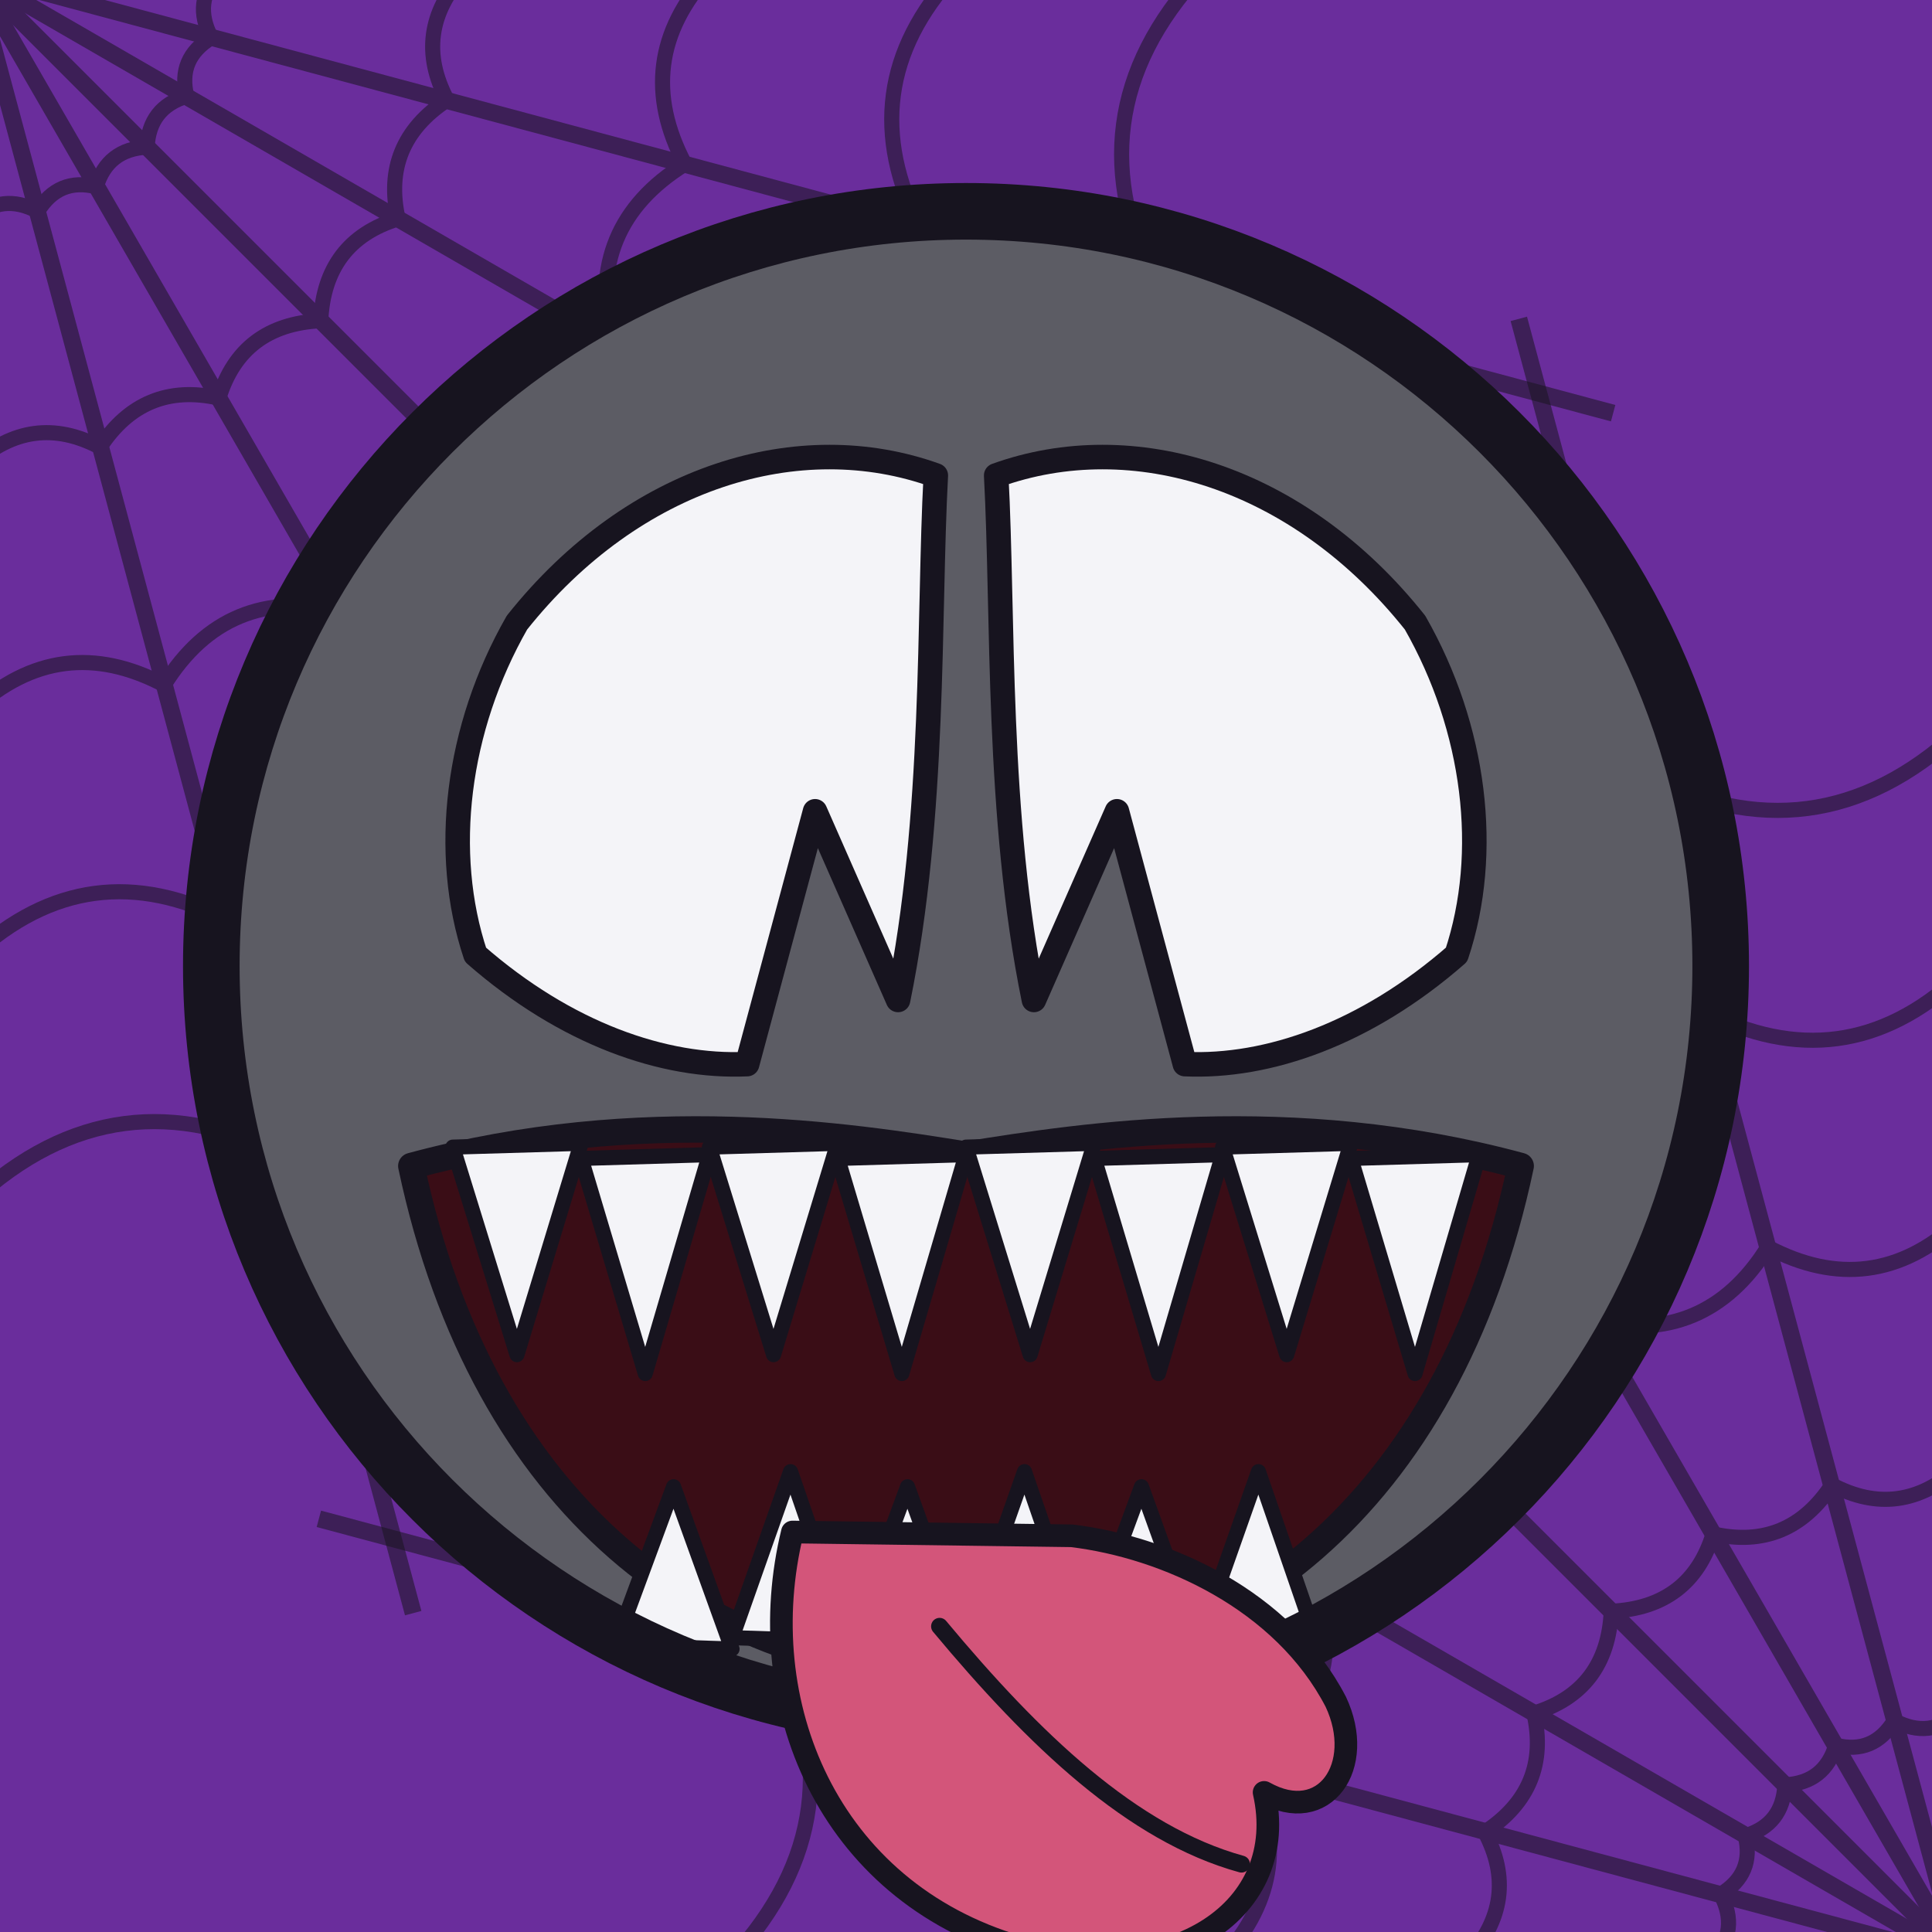
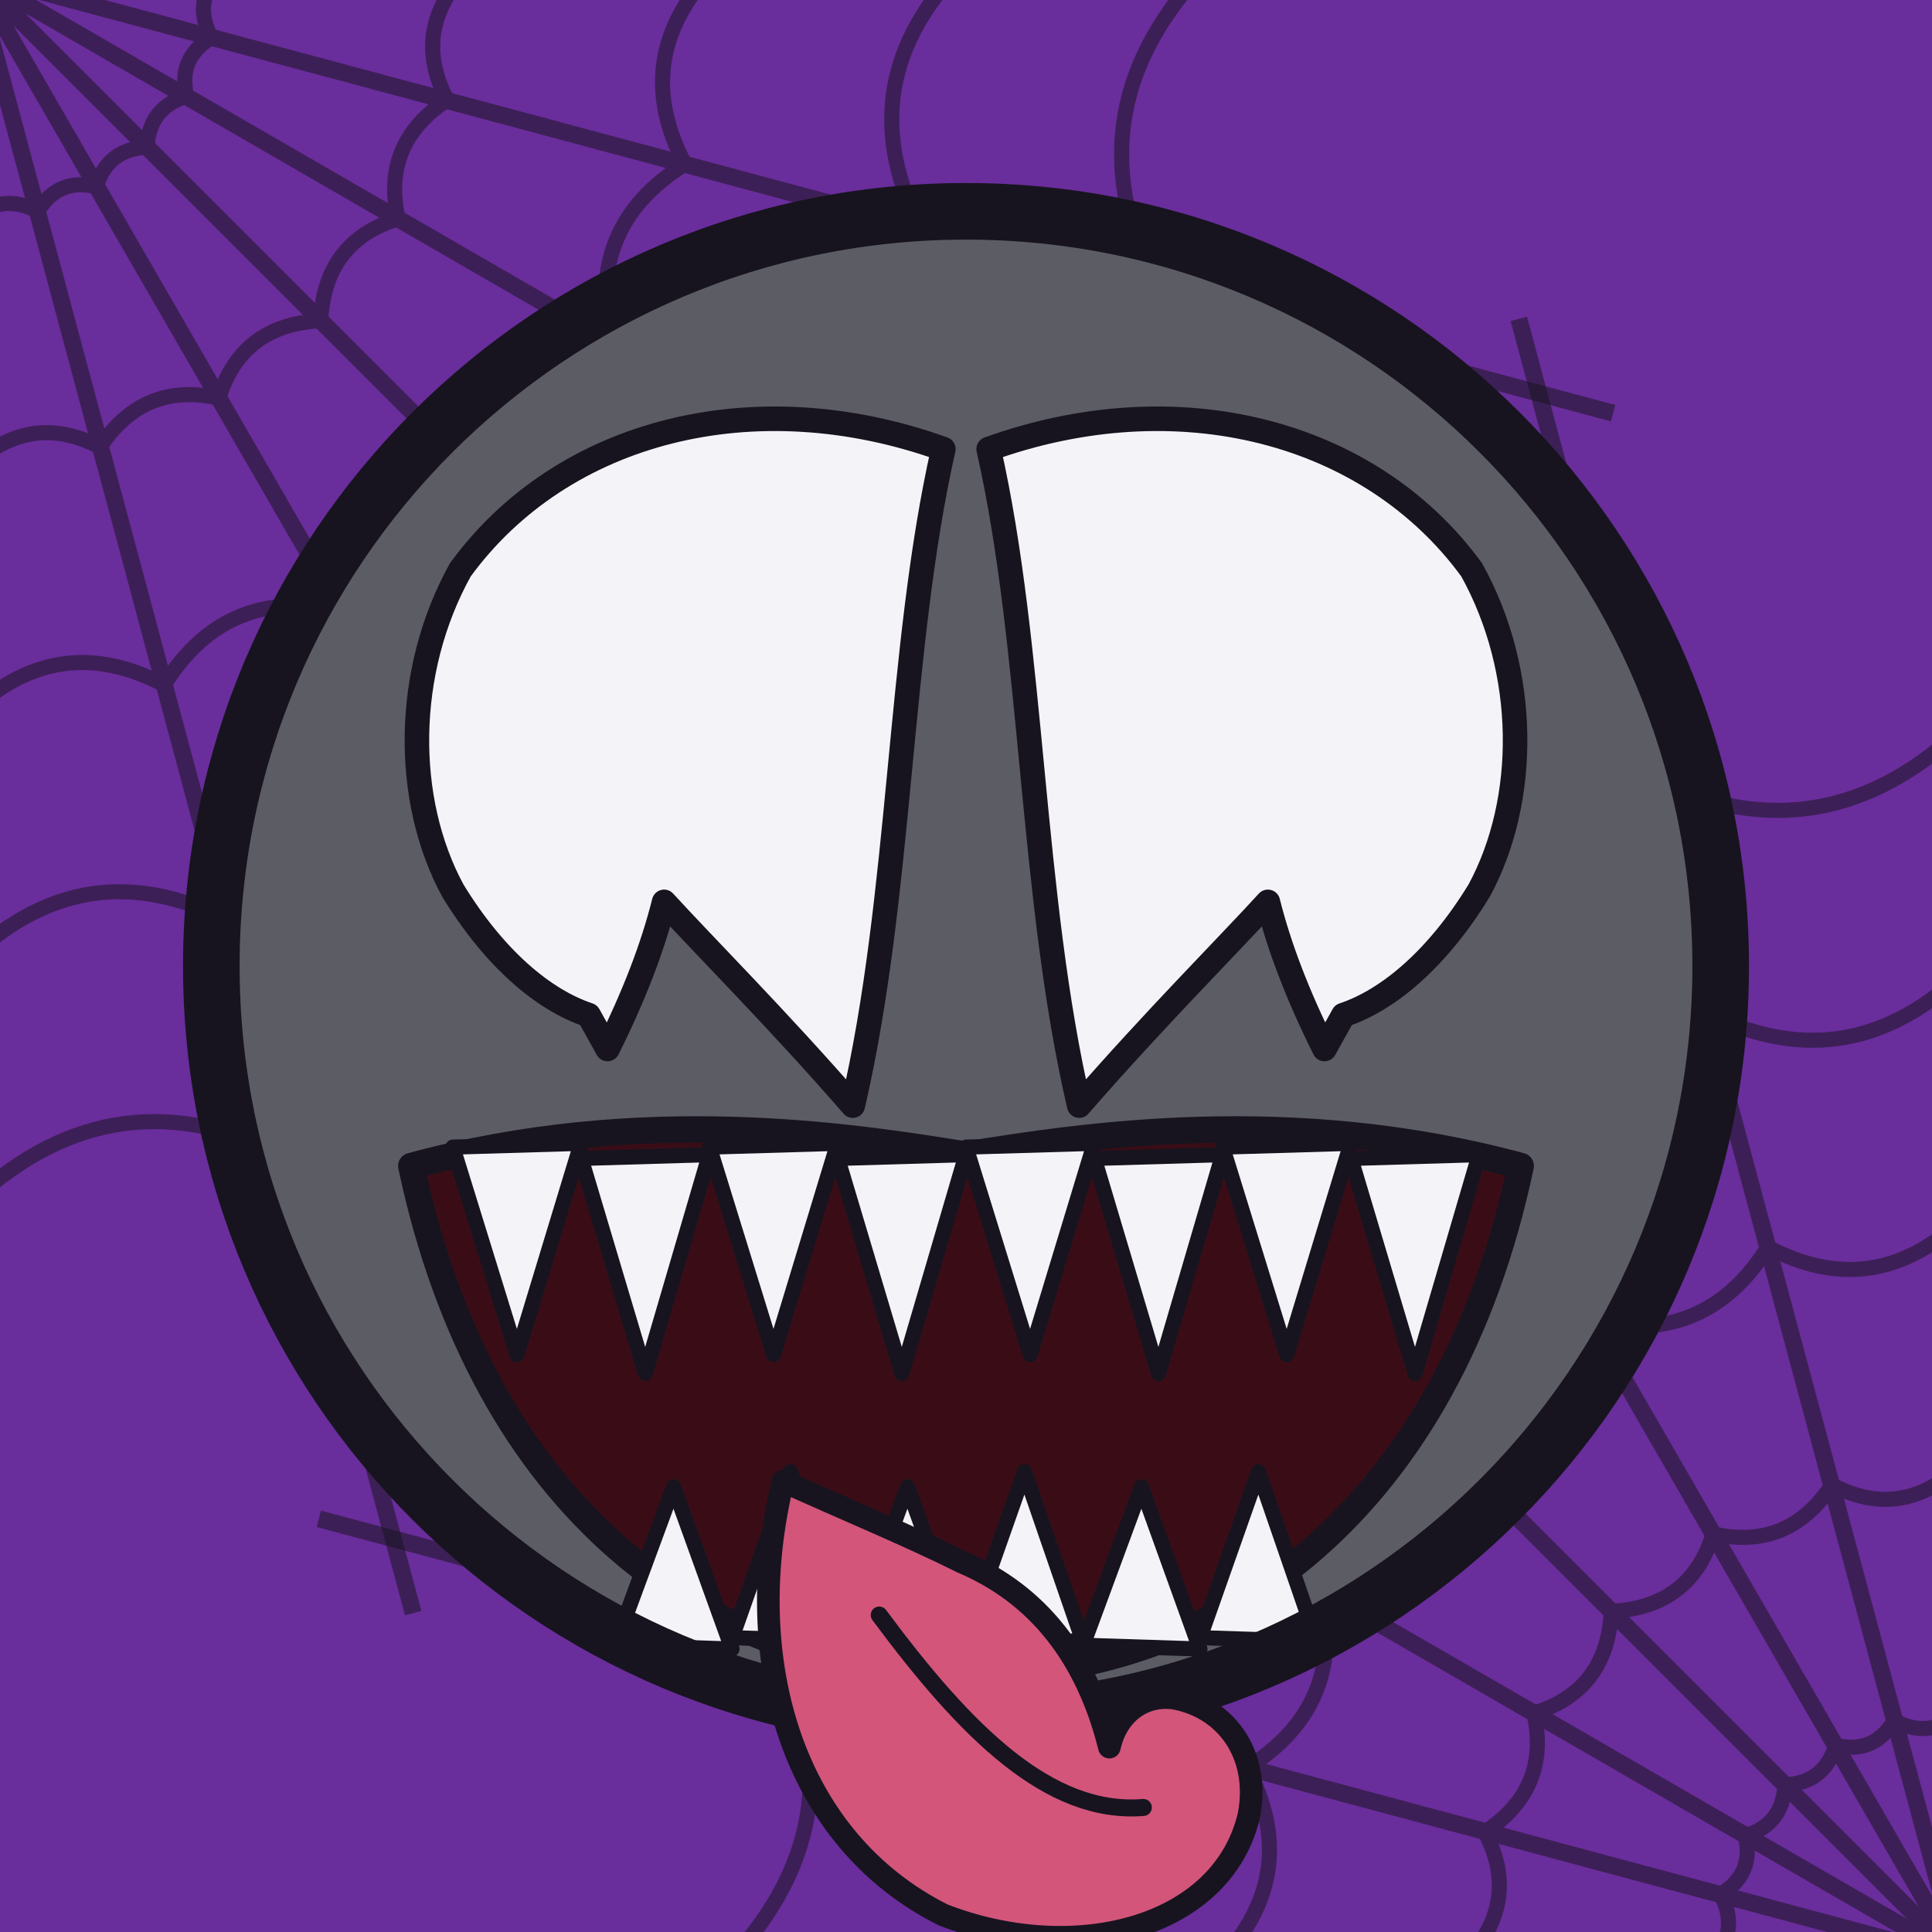
<svg xmlns="http://www.w3.org/2000/svg" viewBox="0 0 1024 1024">
  <rect x="0" y="0" width="1024" height="1024" fill="#6a2d9c" />
  <g stroke="#17141f" fill="none" opacity="0.55">
    <line x1="-14" y1="-14" x2="886" y2="-14" stroke-width="9" />
    <line x1="-14" y1="-14" x2="855" y2="219" stroke-width="9" />
    <line x1="-14" y1="-14" x2="765" y2="436" stroke-width="9" />
    <line x1="-14" y1="-14" x2="622" y2="622" stroke-width="9" />
    <line x1="-14" y1="-14" x2="436" y2="765" stroke-width="9" />
    <line x1="-14" y1="-14" x2="219" y2="855" stroke-width="9" />
    <line x1="-14" y1="-14" x2="-14" y2="886" stroke-width="9" />
    <path d="M 116 -14 Q 102 1 112 20" stroke-width="8" />
    <path d="M 112 20 Q 94 31 99 51" stroke-width="8" />
    <path d="M 99 51 Q 79 57 78 78" stroke-width="8" />
    <path d="M 78 78 Q 57 79 51 99" stroke-width="8" />
    <path d="M 51 99 Q 31 94 20 112" stroke-width="8" />
    <path d="M 20 112 Q 1 102 -14 116" stroke-width="8" />
    <path d="M 246 -14 Q 218 17 237 53" stroke-width="8" />
    <path d="M 237 53 Q 202 76 211 116" stroke-width="8" />
    <path d="M 211 116 Q 172 128 170 170" stroke-width="8" />
    <path d="M 170 170 Q 128 172 116 211" stroke-width="8" />
    <path d="M 116 211 Q 76 202 53 237" stroke-width="8" />
    <path d="M 53 237 Q 17 218 -14 246" stroke-width="8" />
    <path d="M 376 -14 Q 334 32 363 87" stroke-width="8" />
    <path d="M 363 87 Q 310 120 324 181" stroke-width="8" />
    <path d="M 324 181 Q 264 200 262 262" stroke-width="8" />
    <path d="M 262 262 Q 200 264 181 324" stroke-width="8" />
    <path d="M 181 324 Q 120 310 87 363" stroke-width="8" />
    <path d="M 87 363 Q 32 334 -14 376" stroke-width="8" />
    <path d="M 506 -14 Q 450 47 488 121" stroke-width="8" />
    <path d="M 488 121 Q 418 165 436 246" stroke-width="8" />
    <path d="M 436 246 Q 357 271 354 354" stroke-width="8" />
    <path d="M 354 354 Q 271 357 246 436" stroke-width="8" />
    <path d="M 246 436 Q 165 418 121 488" stroke-width="8" />
    <path d="M 121 488 Q 47 450 -14 506" stroke-width="8" />
    <path d="M 636 -14 Q 566 62 614 154" stroke-width="8" />
    <path d="M 614 154 Q 526 210 549 311" stroke-width="8" />
    <path d="M 549 311 Q 450 342 446 446" stroke-width="8" />
    <path d="M 446 446 Q 342 450 311 549" stroke-width="8" />
    <path d="M 311 549 Q 210 526 154 614" stroke-width="8" />
    <path d="M 154 614 Q 62 566 -14 636" stroke-width="8" />
  </g>
  <g stroke="#17141f" fill="none" opacity="0.55">
    <line x1="1038" y1="1038" x2="138" y2="1038" stroke-width="9" />
    <line x1="1038" y1="1038" x2="169" y2="805" stroke-width="9" />
    <line x1="1038" y1="1038" x2="259" y2="588" stroke-width="9" />
    <line x1="1038" y1="1038" x2="402" y2="402" stroke-width="9" />
    <line x1="1038" y1="1038" x2="588" y2="259" stroke-width="9" />
    <line x1="1038" y1="1038" x2="805" y2="169" stroke-width="9" />
    <line x1="1038" y1="1038" x2="1038" y2="138" stroke-width="9" />
    <path d="M 908 1038 Q 922 1023 912 1004" stroke-width="8" />
    <path d="M 912 1004 Q 930 993 925 973" stroke-width="8" />
    <path d="M 925 973 Q 945 967 946 946" stroke-width="8" />
    <path d="M 946 946 Q 967 945 973 925" stroke-width="8" />
    <path d="M 973 925 Q 993 930 1004 912" stroke-width="8" />
    <path d="M 1004 912 Q 1023 922 1038 908" stroke-width="8" />
    <path d="M 778 1038 Q 806 1007 787 971" stroke-width="8" />
    <path d="M 787 971 Q 822 948 813 908" stroke-width="8" />
    <path d="M 813 908 Q 852 896 854 854" stroke-width="8" />
    <path d="M 854 854 Q 896 852 908 813" stroke-width="8" />
    <path d="M 908 813 Q 948 822 971 787" stroke-width="8" />
    <path d="M 971 787 Q 1007 806 1038 778" stroke-width="8" />
    <path d="M 648 1038 Q 690 992 661 937" stroke-width="8" />
    <path d="M 661 937 Q 714 904 700 843" stroke-width="8" />
    <path d="M 700 843 Q 760 824 762 762" stroke-width="8" />
    <path d="M 762 762 Q 824 760 843 700" stroke-width="8" />
    <path d="M 843 700 Q 904 714 937 661" stroke-width="8" />
    <path d="M 937 661 Q 992 690 1038 648" stroke-width="8" />
    <path d="M 518 1038 Q 574 977 536 903" stroke-width="8" />
    <path d="M 536 903 Q 606 859 588 778" stroke-width="8" />
    <path d="M 588 778 Q 667 753 670 670" stroke-width="8" />
    <path d="M 670 670 Q 753 667 778 588" stroke-width="8" />
    <path d="M 778 588 Q 859 606 903 536" stroke-width="8" />
    <path d="M 903 536 Q 977 574 1038 518" stroke-width="8" />
    <path d="M 388 1038 Q 458 962 410 870" stroke-width="8" />
    <path d="M 410 870 Q 498 814 475 713" stroke-width="8" />
    <path d="M 475 713 Q 574 682 578 578" stroke-width="8" />
    <path d="M 578 578 Q 682 574 713 475" stroke-width="8" />
    <path d="M 713 475 Q 814 498 870 410" stroke-width="8" />
    <path d="M 870 410 Q 962 458 1038 388" stroke-width="8" />
  </g>
  <clipPath id="face">
    <circle cx="512" cy="512" r="400" />
  </clipPath>
  <circle cx="512" cy="512" r="400" fill="#241e33" />
  <g clip-path="url(#face)" stroke-linejoin="round" stroke-linecap="round">
    <circle cx="512" cy="512" r="400" fill="#5c5c64" />
-     <path d="M 496 252 C 424 226, 336 252, 274 330 C 242 386, 234 452, 252 506 C 300 548, 352 566, 396 564 L 432 430 L 476 530 C 496 432, 492 326, 496 252 Z" fill="#f4f4f8" stroke="#17141f" stroke-width="13" />
-     <path d="M 528 252 C 600 226, 688 252, 750 330 C 782 386, 790 452, 772 506 C 724 548, 672 566, 628 564 L 592 430 L 548 530 C 528 432, 532 326, 528 252 Z" fill="#f4f4f8" stroke="#17141f" stroke-width="13" />
+     <path d="M 500 238 C 400 202, 298 228, 244 302 C 214 356, 214 424, 240 472 C 262 508, 288 530, 312 538 L 322 556 C 336 528, 346 502, 352 478 C 372 500, 412 540, 452 586 C 478 474, 476 344, 500 238 Z" fill="#f4f4f8" stroke="#17141f" stroke-width="13" />
+     <path d="M 524 238 C 624 202, 726 228, 780 302 C 810 356, 810 424, 784 472 C 762 508, 736 530, 712 538 L 702 556 C 688 528, 678 502, 672 478 C 652 500, 612 540, 572 586 C 546 474, 548 344, 524 238 Z" fill="#f4f4f8" stroke="#17141f" stroke-width="13" />
    <path d="M 218 618 C 340 585, 450 602, 512 612 C 574 602, 684 585, 806 618 C 768 798, 650 888, 512 888 C 374 888, 256 798, 218 618 Z" fill="#3a0d16" stroke="#17141f" stroke-width="14" />
    <path d="M 240 608 L 274 718 L 308 606 Z" fill="#f4f4f8" stroke="#17141f" stroke-width="8" />
    <path d="M 308 614 L 342 728 L 376 612 Z" fill="#f4f4f8" stroke="#17141f" stroke-width="8" />
    <path d="M 376 608 L 410 718 L 444 606 Z" fill="#f4f4f8" stroke="#17141f" stroke-width="8" />
    <path d="M 444 614 L 478 728 L 512 612 Z" fill="#f4f4f8" stroke="#17141f" stroke-width="8" />
    <path d="M 512 608 L 546 718 L 580 606 Z" fill="#f4f4f8" stroke="#17141f" stroke-width="8" />
    <path d="M 580 614 L 614 728 L 648 612 Z" fill="#f4f4f8" stroke="#17141f" stroke-width="8" />
    <path d="M 648 608 L 682 718 L 716 606 Z" fill="#f4f4f8" stroke="#17141f" stroke-width="8" />
    <path d="M 716 614 L 750 728 L 784 612 Z" fill="#f4f4f8" stroke="#17141f" stroke-width="8" />
    <path d="M 326 872 L 357 788 L 388 874 Z" fill="#f4f4f8" stroke="#17141f" stroke-width="8" />
    <path d="M 388 868 L 419 780 L 450 870 Z" fill="#f4f4f8" stroke="#17141f" stroke-width="8" />
    <path d="M 450 872 L 481 788 L 512 874 Z" fill="#f4f4f8" stroke="#17141f" stroke-width="8" />
    <path d="M 512 868 L 543 780 L 574 870 Z" fill="#f4f4f8" stroke="#17141f" stroke-width="8" />
    <path d="M 574 872 L 605 788 L 636 874 Z" fill="#f4f4f8" stroke="#17141f" stroke-width="8" />
    <path d="M 636 868 L 667 780 L 698 870 Z" fill="#f4f4f8" stroke="#17141f" stroke-width="8" />
  </g>
  <circle cx="512" cy="512" r="400" fill="none" stroke="#17141f" stroke-width="30" />
  <g stroke-linejoin="round" stroke-linecap="round">
-     <path d="M 420 812 C 398 902, 438 1002, 540 1032 C 622 1054, 684 1012, 670 950 C 702 968, 724 936, 708 902 C 680 848, 618 820, 568 814 Z" fill="#d3557a" stroke="#17141f" stroke-width="12" />
-     <path d="M 498 862 C 548 922, 600 972, 658 988" fill="none" stroke="#17141f" stroke-width="9" />
+     <path d="M 415 785 C 392 880, 420 975, 500 1015 C 570 1042, 648 1022, 662 962 C 668 930, 650 905, 622 900 C 606 898, 592 908, 588 926 C 576 878, 550 845, 510 828 C 482 814, 448 800, 415 785 Z" fill="#d3557a" stroke="#17141f" stroke-width="12" />
+     <path d="M 466 856 C 512 918, 556 962, 606 958" fill="none" stroke="#17141f" stroke-width="9" />
  </g>
</svg>
